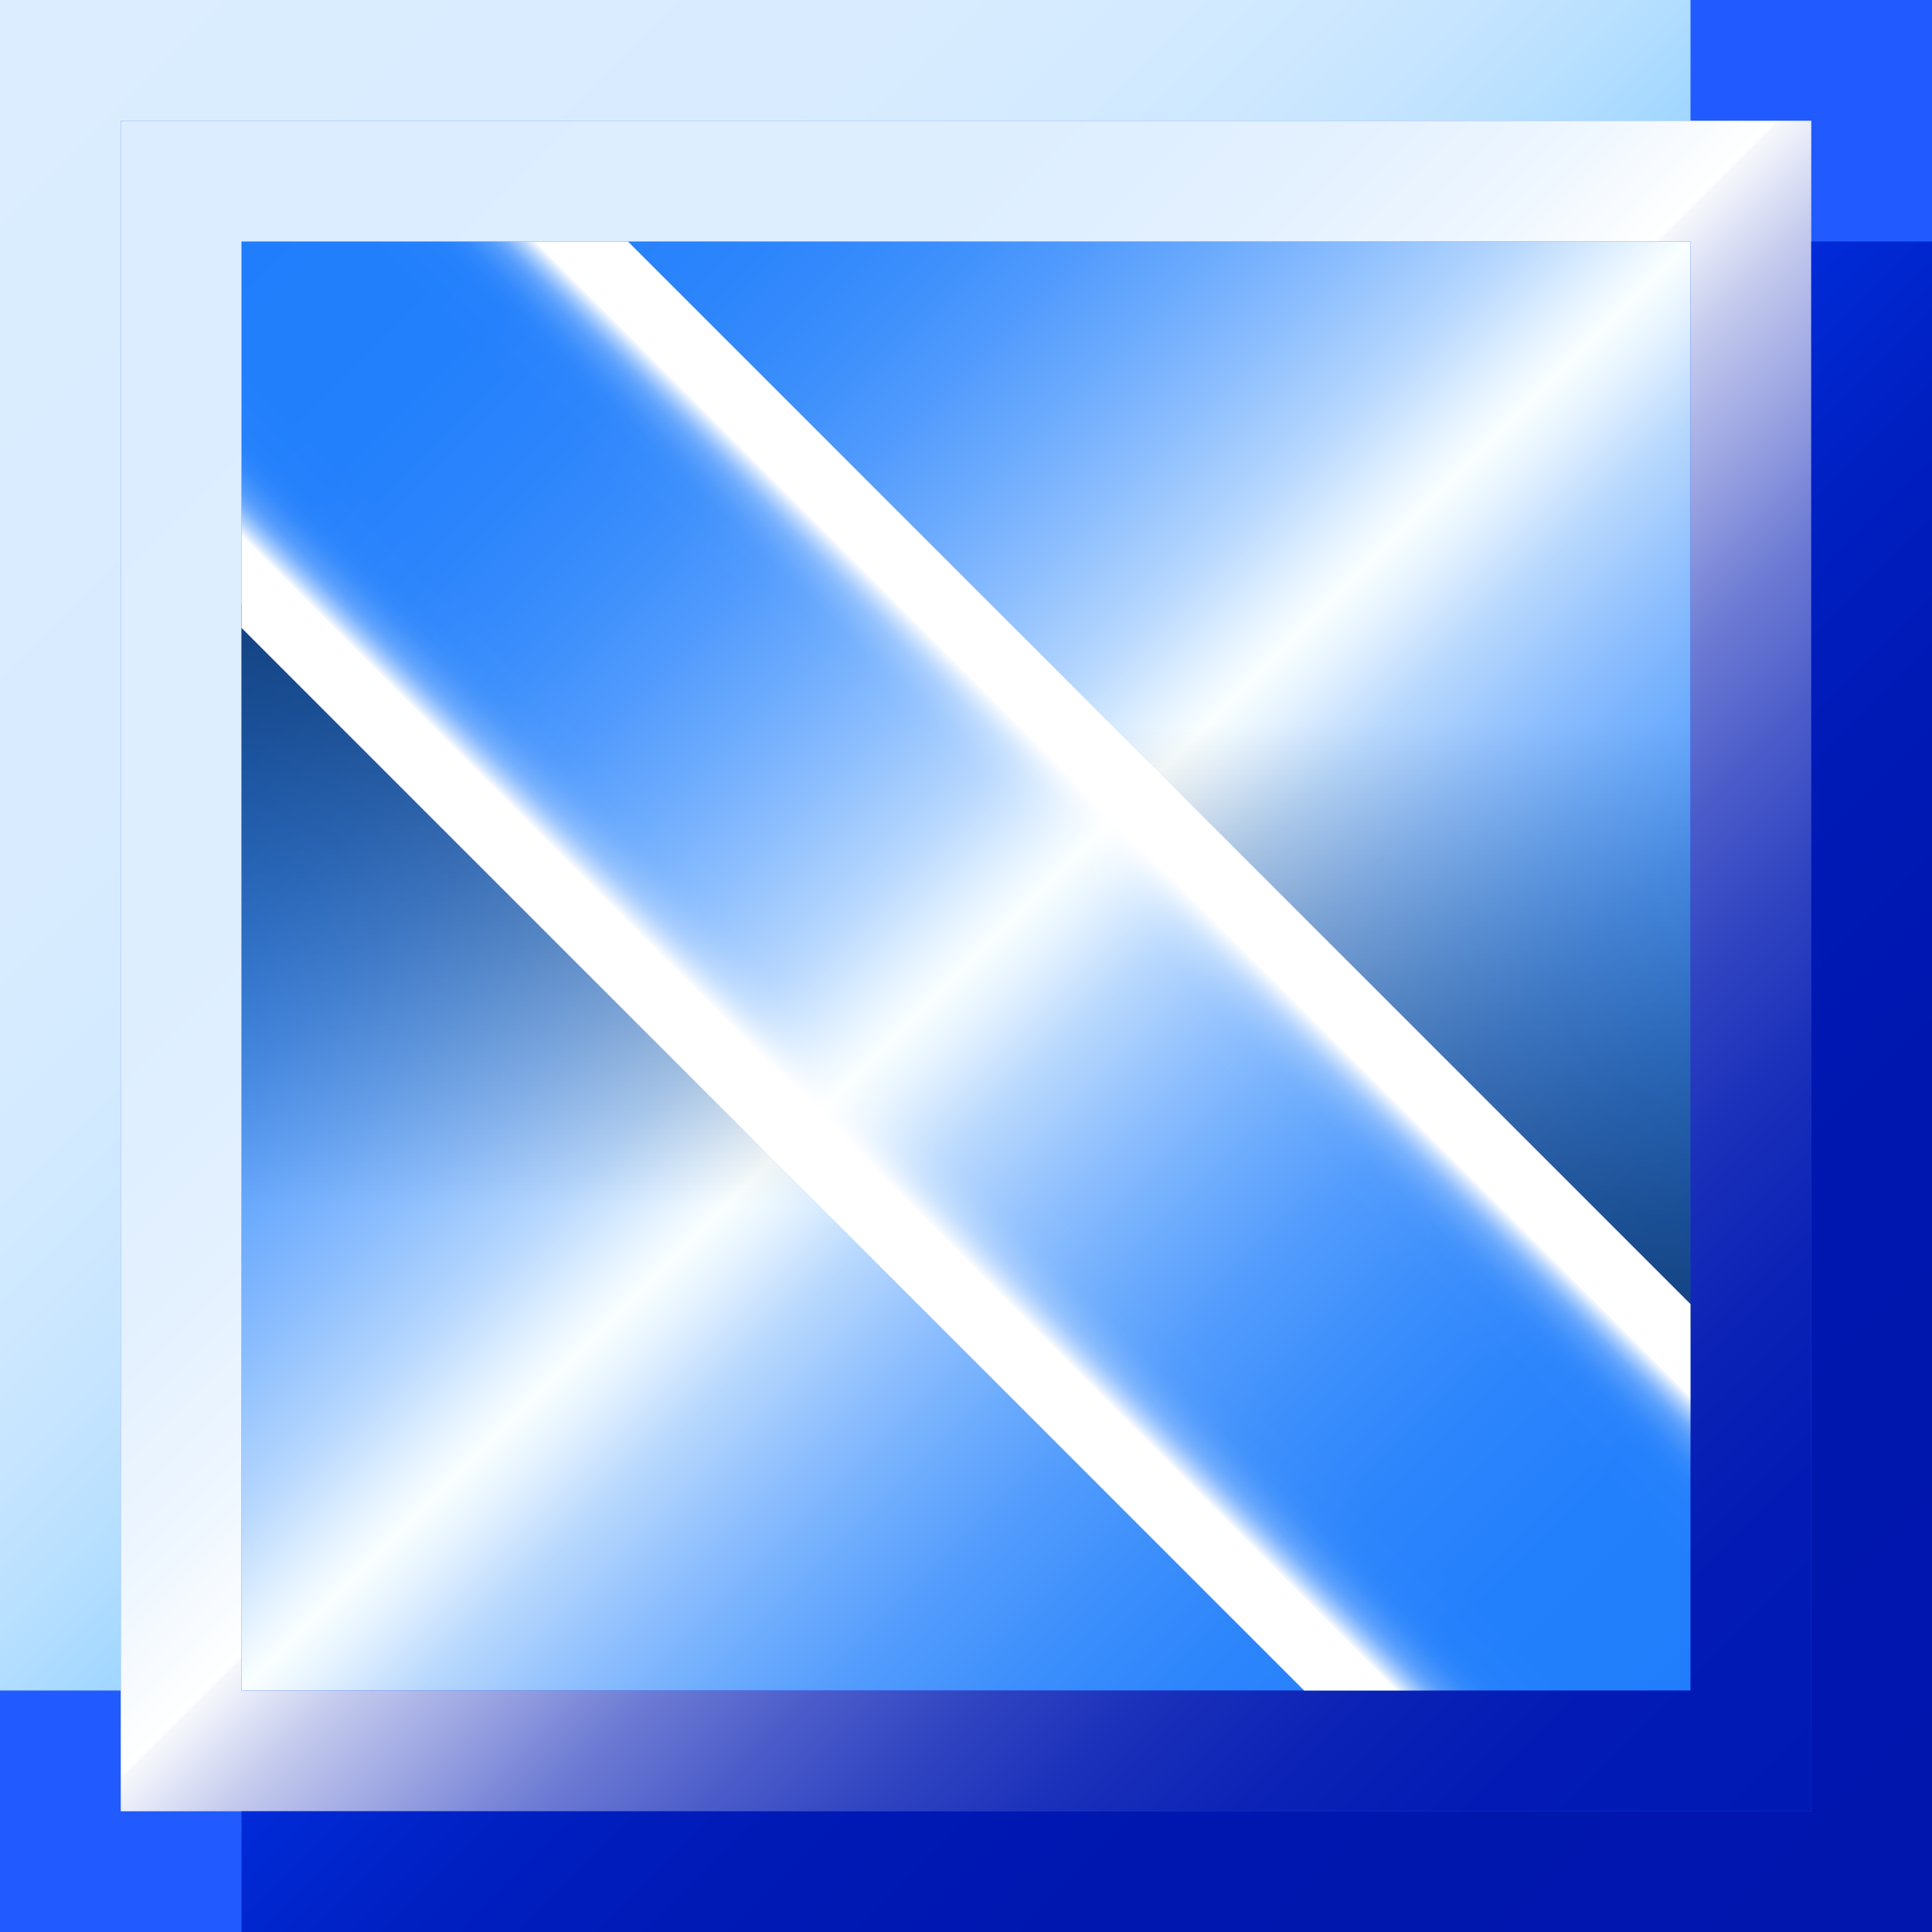
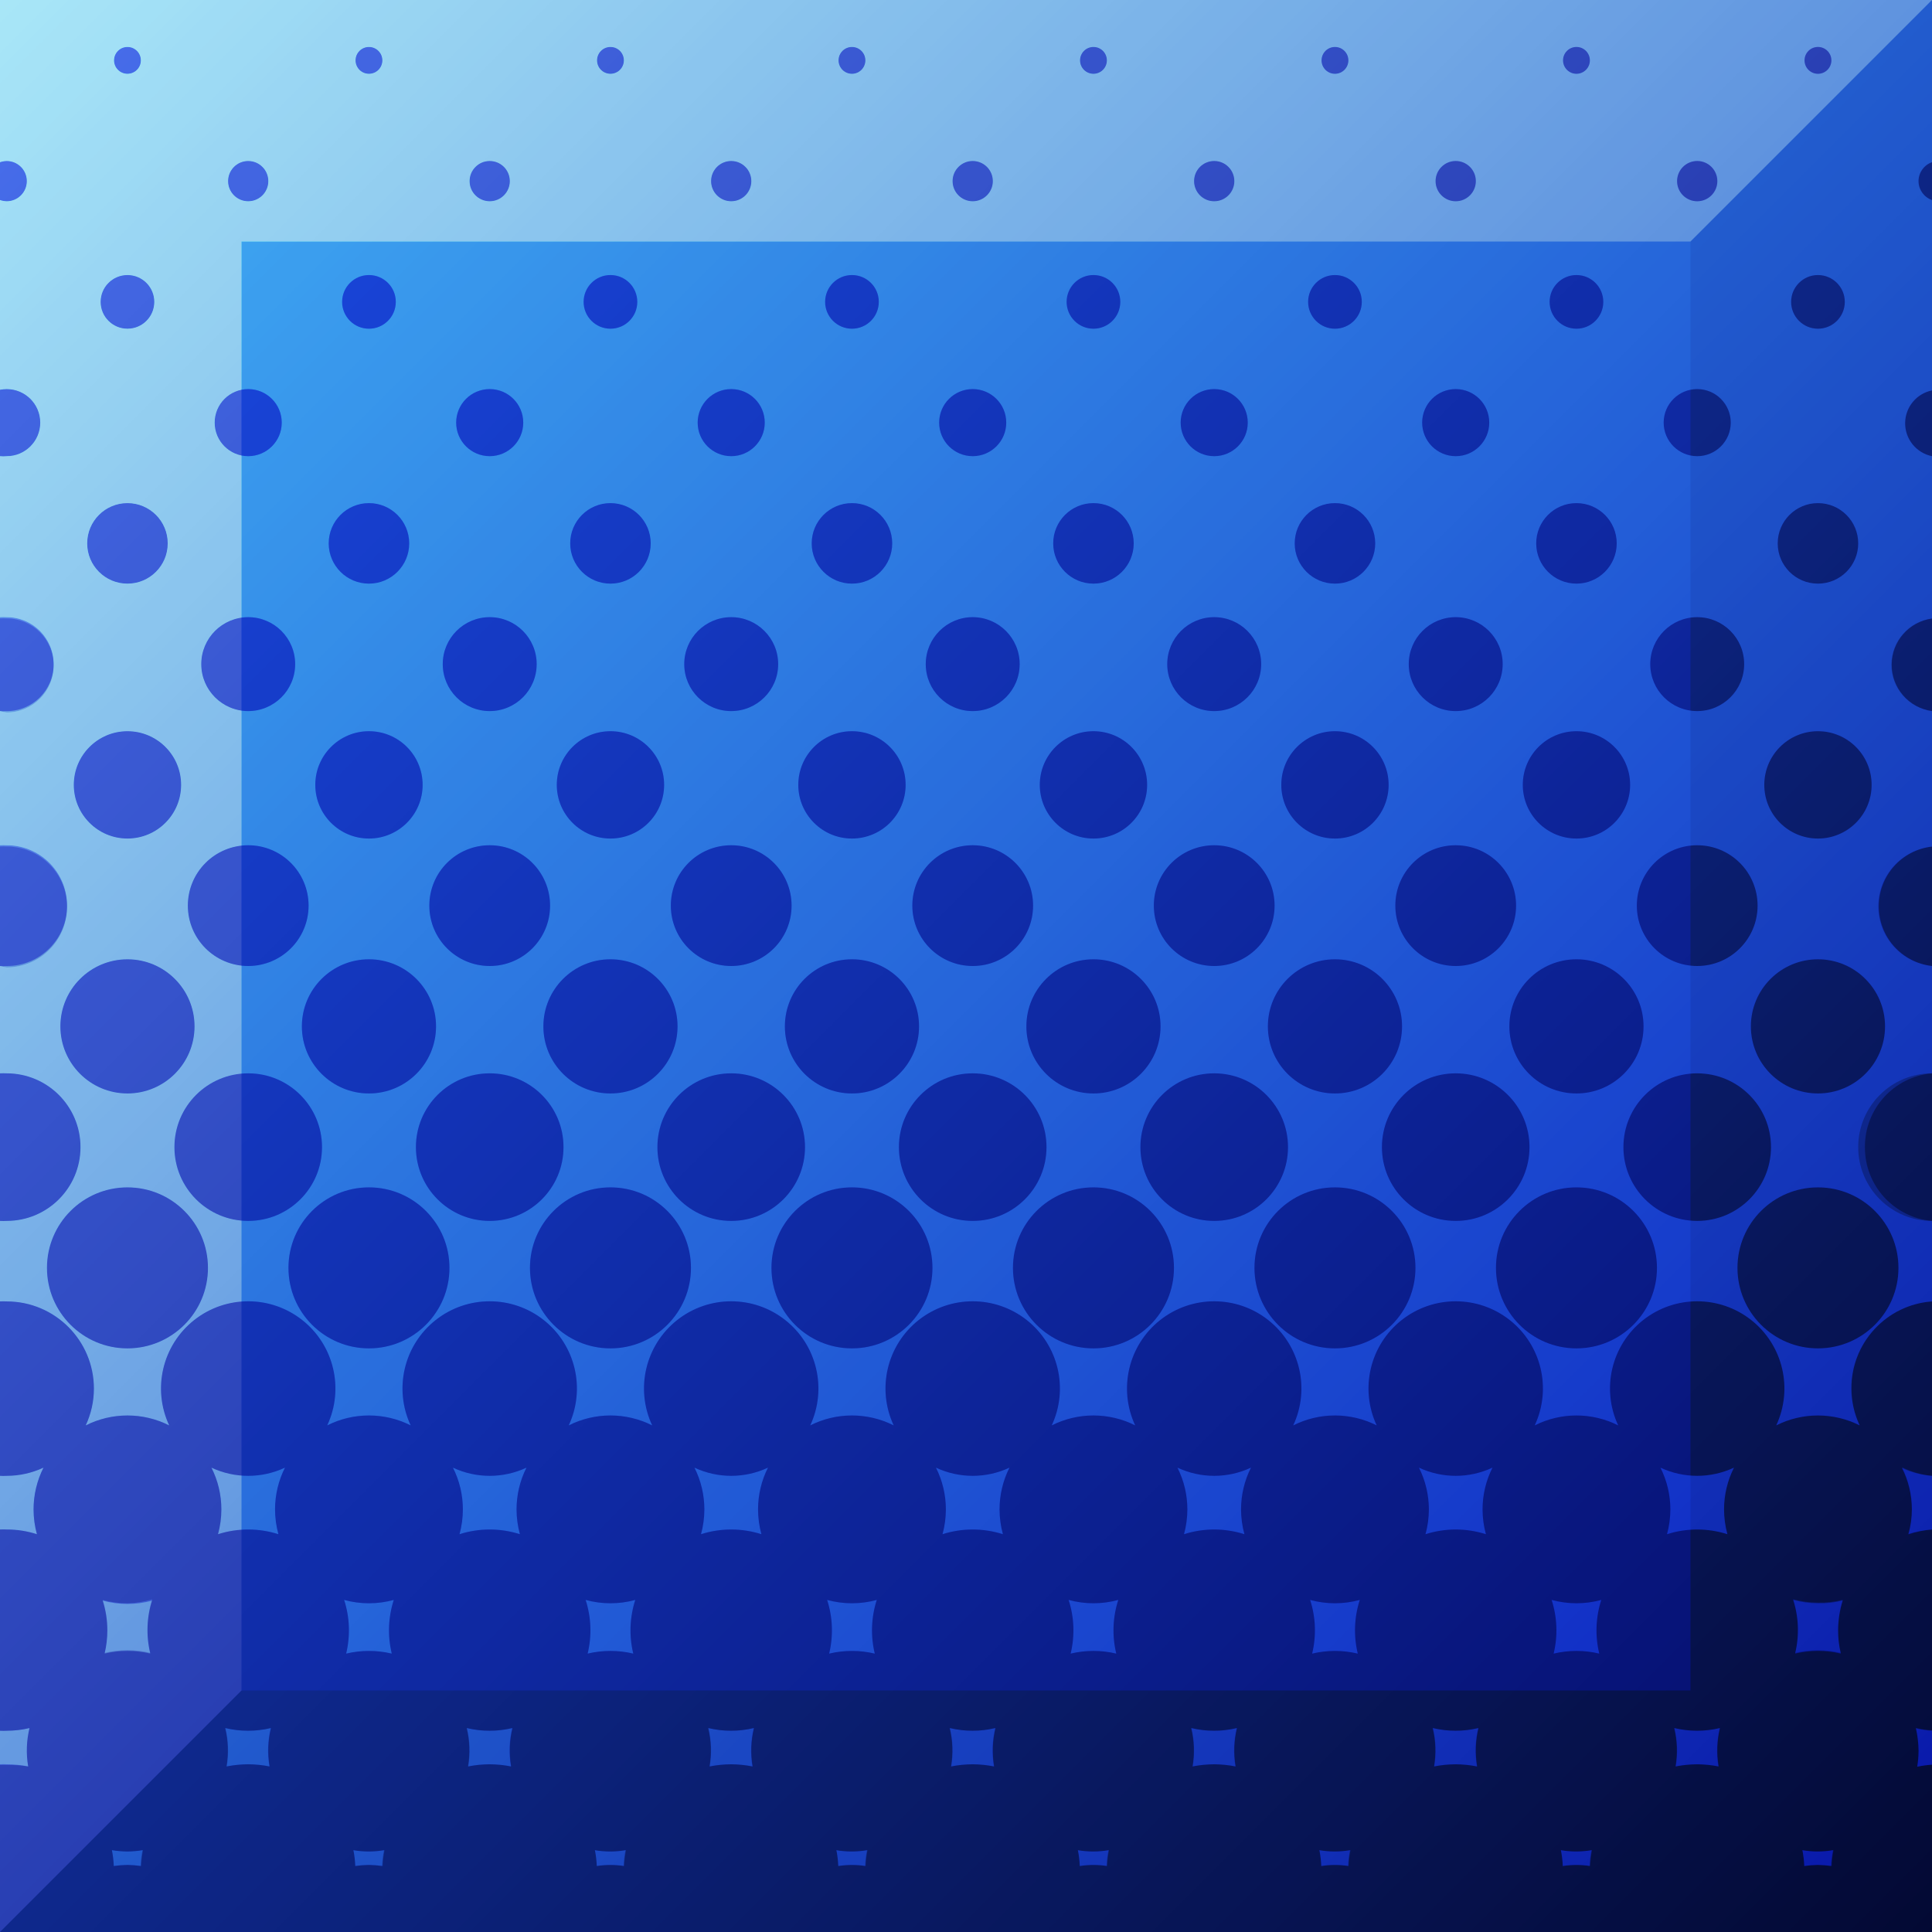
- <svg xmlns="http://www.w3.org/2000/svg" xmlns:xlink="http://www.w3.org/1999/xlink" id="Layer_1" data-name="Layer 1" width="144" height="144" viewBox="0 0 144 144">
+ <svg xmlns="http://www.w3.org/2000/svg" width="144" height="144" viewBox="0 0 144 144">
  <defs>
-     <style>.cls-1{fill:#215bff;}.cls-2{fill:url(#linear-gradient);}.cls-3{fill:url(#linear-gradient-2);}.cls-4{fill:url(#linear-gradient-3);}.cls-5{fill:url(#linear-gradient-4);}.cls-6{fill:url(#linear-gradient-5);}.cls-7{fill:url(#linear-gradient-6);}.cls-8{fill:url(#linear-gradient-7);}.cls-9{fill:url(#linear-gradient-8);}.cls-10{fill:#9125ff;}.cls-11{fill:url(#linear-gradient-9);}</style>
-     <linearGradient id="linear-gradient" x1="18" y1="18" x2="126" y2="126" gradientUnits="userSpaceOnUse">
-       <stop offset="0" stop-color="#207efc" />
-       <stop offset="0.11" stop-color="#2380fc" />
-       <stop offset="0.18" stop-color="#2c85fc" />
-       <stop offset="0.24" stop-color="#3b8efc" />
-       <stop offset="0.29" stop-color="#509afd" />
-       <stop offset="0.34" stop-color="#6cabfd" />
-       <stop offset="0.39" stop-color="#8ebffe" />
-       <stop offset="0.44" stop-color="#b6d7fe" />
-       <stop offset="0.48" stop-color="#e4f2ff" />
-       <stop offset="0.5" stop-color="#faffff" />
-       <stop offset="0.52" stop-color="#e7f4ff" />
-       <stop offset="0.56" stop-color="#b9d9fe" />
-       <stop offset="0.61" stop-color="#90c0fe" />
-       <stop offset="0.66" stop-color="#6dacfd" />
-       <stop offset="0.71" stop-color="#519bfd" />
-       <stop offset="0.77" stop-color="#3b8efc" />
-       <stop offset="0.83" stop-color="#2c85fc" />
-       <stop offset="0.9" stop-color="#2380fc" />
-       <stop offset="1" stop-color="#207efc" />
-     </linearGradient>
-     <linearGradient id="linear-gradient-2" x2="67.5" y2="67.5" gradientUnits="userSpaceOnUse">
-       <stop offset="0" stop-color="#dbedff" />
-       <stop offset="0.5" stop-color="#d9ecff" />
-       <stop offset="0.68" stop-color="#d2eaff" />
-       <stop offset="0.81" stop-color="#c7e5ff" />
-       <stop offset="0.91" stop-color="#b6dfff" />
-       <stop offset="1" stop-color="#a0d6ff" />
-       <stop offset="1" stop-color="#9fd6ff" />
-     </linearGradient>
-     <linearGradient id="linear-gradient-3" x1="9" y1="9" x2="135" y2="135" gradientUnits="userSpaceOnUse">
-       <stop offset="0" stop-color="#dbedff" />
-       <stop offset="0.27" stop-color="#def" />
-       <stop offset="0.37" stop-color="#e4f1ff" />
-       <stop offset="0.44" stop-color="#eff7ff" />
-       <stop offset="0.49" stop-color="#fff" />
-       <stop offset="0.49" stop-color="#f8f9fd" />
-       <stop offset="0.53" stop-color="#c5cbee" />
-       <stop offset="0.58" stop-color="#96a0e0" />
-       <stop offset="0.62" stop-color="#6e7cd4" />
-       <stop offset="0.67" stop-color="#4c5dca" />
-       <stop offset="0.72" stop-color="#3044c1" />
-       <stop offset="0.77" stop-color="#1b31bb" />
-       <stop offset="0.83" stop-color="#0c23b6" />
-       <stop offset="0.9" stop-color="#031bb4" />
-       <stop offset="1" stop-color="#0019b3" />
-     </linearGradient>
-     <linearGradient id="linear-gradient-4" x1="76.5" y1="76.5" x2="144" y2="144" gradientUnits="userSpaceOnUse">
-       <stop offset="0" stop-color="#002bd9" />
-       <stop offset="0.03" stop-color="#0029d4" />
-       <stop offset="0.15" stop-color="#0020c2" />
-       <stop offset="0.3" stop-color="#001ab6" />
-       <stop offset="0.51" stop-color="#0017af" />
-       <stop offset="1" stop-color="#0016ad" />
-     </linearGradient>
-     <linearGradient id="linear-gradient-5" x1="40.5" y1="45" x2="40.5" y2="90" gradientUnits="userSpaceOnUse">
-       <stop offset="0" stop-opacity="0.5" />
-       <stop offset="1" stop-opacity="0" />
-     </linearGradient>
-     <linearGradient id="linear-gradient-6" x1="-1318.5" y1="36" x2="-1318.5" y2="81" gradientTransform="translate(-1215 135) rotate(180)" xlink:href="#linear-gradient-5" />
-     <linearGradient id="linear-gradient-7" x1="-1314.7" y1="66.97" x2="-1304.8" y2="57.07" gradientTransform="translate(-1228.3 124.57) rotate(180)" gradientUnits="userSpaceOnUse">
-       <stop offset="0.35" stop-color="#fff" />
-       <stop offset="0.35" stop-color="#fff" stop-opacity="0.96" />
-       <stop offset="0.38" stop-color="#fff" stop-opacity="0.78" />
-       <stop offset="0.41" stop-color="#fff" stop-opacity="0.61" />
-       <stop offset="0.44" stop-color="#fff" stop-opacity="0.47" />
-       <stop offset="0.47" stop-color="#fff" stop-opacity="0.34" />
-       <stop offset="0.51" stop-color="#fff" stop-opacity="0.23" />
-       <stop offset="0.56" stop-color="#fff" stop-opacity="0.15" />
-       <stop offset="0.61" stop-color="#fff" stop-opacity="0.08" />
-       <stop offset="0.67" stop-color="#fff" stop-opacity="0.03" />
-       <stop offset="0.76" stop-color="#fff" stop-opacity="0.01" />
-       <stop offset="1" stop-color="#fff" stop-opacity="0" />
-     </linearGradient>
-     <linearGradient id="linear-gradient-8" x1="-143.08" y1="-11.83" x2="-133.18" y2="-21.73" gradientTransform="translate(200.68 98.23)" xlink:href="#linear-gradient-7" />
-     <linearGradient id="linear-gradient-9" x1="144" x2="211.5" y2="67.5" gradientUnits="userSpaceOnUse">
-       <stop offset="0" stop-color="#ffd6ff" />
-       <stop offset="0.54" stop-color="#ffd4ff" />
-       <stop offset="0.73" stop-color="#ffcdff" />
-       <stop offset="0.87" stop-color="#ffc2ff" />
-       <stop offset="0.98" stop-color="#ffb1ff" />
-       <stop offset="1" stop-color="#ffadff" />
+     <style>.cls-1{isolation:isolate;}.cls-2{fill:#1b49c1;}.cls-3{fill:#1842ad;}.cls-4{fill:#4469c9;}.cls-5{opacity:0.4;}.cls-5,.cls-7{mix-blend-mode:overlay;}.cls-6{fill:#fff;}.cls-7{opacity:0.77;fill:url(#linear-gradient);}</style>
+     <linearGradient id="linear-gradient" x2="144" y2="144" gradientUnits="userSpaceOnUse">
+       <stop offset="0" stop-color="#fff" />
+       <stop offset="1" />
    </linearGradient>
  </defs>
-   <rect class="cls-1" width="144" height="144" />
-   <rect class="cls-2" x="18" y="18" width="108" height="108" />
-   <polygon class="cls-3" points="9 0 0 0 0 126 9 126 9 9 126 9 126 0 9 0" />
-   <path class="cls-4" d="M9,9V135H135V9ZM126,126H18V18H126Z" />
-   <polygon class="cls-5" points="135 18 135 135 18 135 18 144 144 144 144 135 144 18 135 18" />
-   <polygon class="cls-6" points="18 72 18 45 63 90 18 90 18 72" />
-   <polygon class="cls-7" points="126 72 126 99 81 54 126 54 126 72" />
-   <polygon class="cls-8" points="126 117 27 18 46.8 18 126 97.2 126 117" />
-   <polygon class="cls-9" points="18 27 117 126 97.2 126 18 46.8 18 27" />
-   <rect class="cls-10" x="144" width="144" height="144" />
-   <polygon class="cls-11" points="153 0 144 0 144 126 153 126 153 9 270 9 270 0 153 0" />
+   <g class="cls-1">
+     <g id="Layer_2" data-name="Layer 2">
+       <rect class="cls-2" width="144" height="144" />
+       <polygon class="cls-3" points="126 0 126 126 0 126 0 144 126 144 144 144 144 0 126 0" />
+       <polygon class="cls-4" points="0 144 18 126 18 18 126 18 144 0 0 0 0 144" />
+     </g>
+     <g id="Layer_1" data-name="Layer 1">
+       <g class="cls-5">
+         <circle cx="27.5" cy="4.5" r="1" />
+         <circle cx="45.5" cy="4.5" r="1" />
+         <circle cx="63.5" cy="4.5" r="1" />
+         <circle cx="81.5" cy="4.5" r="1" />
+         <circle cx="117.5" cy="4.5" r="1" />
+         <circle cx="99.5" cy="4.5" r="1" />
+         <circle cx="135.5" cy="4.5" r="1" />
+         <circle cx="126.5" cy="13.5" r="1.5" />
+         <circle cx="108.5" cy="13.5" r="1.5" />
+         <circle cx="90.5" cy="13.5" r="1.5" />
+         <circle cx="72.5" cy="13.5" r="1.5" />
+         <circle cx="54.5" cy="13.5" r="1.5" />
+         <circle cx="36.5" cy="13.5" r="1.5" />
+         <circle cx="18.5" cy="13.5" r="1.5" />
+         <circle cx="9.5" cy="4.5" r="1" />
+         <circle cx="27.5" cy="22.5" r="2" />
+         <circle cx="45.5" cy="22.5" r="2" />
+         <circle cx="63.5" cy="22.5" r="2" />
+         <circle cx="81.5" cy="22.5" r="2" />
+         <circle cx="117.5" cy="22.5" r="2" />
+         <circle cx="99.5" cy="22.5" r="2" />
+         <circle cx="135.5" cy="22.5" r="2" />
+         <circle cx="126.5" cy="31.5" r="2.5" />
+         <circle cx="108.5" cy="31.5" r="2.5" />
+         <circle cx="90.5" cy="31.5" r="2.5" />
+         <circle cx="72.5" cy="31.5" r="2.5" />
+         <circle cx="54.5" cy="31.5" r="2.5" />
+         <circle cx="36.5" cy="31.5" r="2.5" />
+         <circle cx="18.5" cy="31.5" r="2.5" />
+         <circle cx="9.5" cy="22.5" r="2" />
+         <circle cx="27.5" cy="40.5" r="3" />
+         <circle cx="45.5" cy="40.5" r="3" />
+         <circle cx="63.5" cy="40.5" r="3" />
+         <circle cx="81.5" cy="40.5" r="3" />
+         <circle cx="117.5" cy="40.5" r="3" />
+         <circle cx="99.5" cy="40.5" r="3" />
+         <circle cx="135.5" cy="40.5" r="3" />
+         <circle cx="126.5" cy="49.5" r="3.5" />
+         <circle cx="108.5" cy="49.5" r="3.5" />
+         <circle cx="90.5" cy="49.5" r="3.5" />
+         <circle cx="72.5" cy="49.5" r="3.5" />
+         <circle cx="54.5" cy="49.5" r="3.5" />
+         <circle cx="36.5" cy="49.5" r="3.5" />
+         <circle cx="18.5" cy="49.5" r="3.5" />
+         <circle cx="9.5" cy="40.5" r="3" />
+         <circle cx="27.5" cy="58.5" r="4" />
+         <circle cx="45.5" cy="58.5" r="4" />
+         <circle cx="63.5" cy="58.5" r="4" />
+         <circle cx="81.5" cy="58.5" r="4" />
+         <circle cx="117.5" cy="58.5" r="4" />
+         <circle cx="99.5" cy="58.5" r="4" />
+         <circle cx="135.5" cy="58.5" r="4" />
+         <circle cx="126.5" cy="67.5" r="4.5" />
+         <circle cx="108.5" cy="67.5" r="4.5" />
+         <circle cx="90.5" cy="67.5" r="4.5" />
+         <circle cx="72.5" cy="67.5" r="4.5" />
+         <circle cx="54.5" cy="67.5" r="4.5" />
+         <circle cx="36.5" cy="67.5" r="4.5" />
+         <circle cx="18.5" cy="67.5" r="4.5" />
+         <circle cx="9.5" cy="58.5" r="4" />
+         <circle cx="27.5" cy="76.5" r="5" />
+         <circle cx="45.5" cy="76.5" r="5" />
+         <circle cx="63.5" cy="76.5" r="5" />
+         <circle cx="81.5" cy="76.5" r="5" />
+         <circle cx="117.5" cy="76.5" r="5" />
+         <circle cx="99.5" cy="76.5" r="5" />
+         <circle cx="135.5" cy="76.5" r="5" />
+         <circle cx="126.5" cy="85.5" r="5.5" />
+         <circle cx="108.5" cy="85.5" r="5.5" />
+         <circle cx="90.5" cy="85.5" r="5.5" />
+         <circle cx="72.5" cy="85.5" r="5.5" />
+         <circle cx="54.5" cy="85.5" r="5.5" />
+         <circle cx="36.5" cy="85.5" r="5.5" />
+         <circle cx="18.5" cy="85.5" r="5.5" />
+         <circle cx="9.5" cy="76.5" r="5" />
+         <circle cx="27.5" cy="94.5" r="6" />
+         <circle cx="45.5" cy="94.5" r="6" />
+         <circle cx="63.5" cy="94.5" r="6" />
+         <circle cx="81.5" cy="94.5" r="6" />
+         <circle cx="117.5" cy="94.5" r="6" />
+         <circle cx="99.5" cy="94.5" r="6" />
+         <circle cx="135.5" cy="94.5" r="6" />
+         <circle cx="9.5" cy="94.5" r="6" />
+         <path d="M2,13.5A1.5,1.5,0,0,0,.5,12a1.64,1.64,0,0,0-.5.09v2.82A1.64,1.64,0,0,0,.5,15,1.5,1.5,0,0,0,2,13.5Z" />
+         <path d="M3,31.5A2.5,2.5,0,0,0,.5,29a2.73,2.73,0,0,0-.5.05V34a2.73,2.73,0,0,0,.5,0A2.5,2.5,0,0,0,3,31.5Z" />
+         <path d="M4,49.5A3.5,3.5,0,0,0,.5,46a4,4,0,0,0-.5,0V53a4,4,0,0,0,.5,0A3.5,3.5,0,0,0,4,49.5Z" />
+         <path d="M5,67.5A4.49,4.49,0,0,0,.5,63a4.23,4.23,0,0,0-.5,0V72a4.23,4.23,0,0,0,.5,0A4.49,4.49,0,0,0,5,67.5Z" />
+         <path d="M6,85.5A5.5,5.5,0,0,0,.5,80,4.07,4.07,0,0,0,0,80V91a4.07,4.07,0,0,0,.5,0A5.5,5.5,0,0,0,6,85.5Z" />
+         <path d="M138,103.5a6.46,6.46,0,0,0,.61,2.74,6.91,6.91,0,0,0-6.22,0,6.5,6.5,0,1,0-11.78,0,6.91,6.91,0,0,0-6.22,0,6.5,6.5,0,1,0-11.78,0,6.91,6.91,0,0,0-6.22,0,6.5,6.5,0,1,0-11.78,0,6.91,6.91,0,0,0-6.22,0,6.5,6.5,0,1,0-11.78,0,6.91,6.91,0,0,0-6.22,0,6.5,6.5,0,1,0-11.78,0,6.91,6.91,0,0,0-6.22,0,6.5,6.5,0,1,0-11.78,0,6.91,6.91,0,0,0-6.22,0,6.5,6.5,0,1,0-11.78,0,6.91,6.91,0,0,0-6.22,0A6.46,6.46,0,0,0,7,103.5,6.5,6.5,0,0,0,.5,97,4.19,4.19,0,0,0,0,97V110a4.19,4.19,0,0,0,.5,0,6.46,6.46,0,0,0,2.74-.61,6.92,6.92,0,0,0-.74,3.11,7.06,7.06,0,0,0,.25,1.85A7.26,7.26,0,0,0,.5,114a4.19,4.19,0,0,0-.5,0V129a4.19,4.19,0,0,0,.5,0,7.32,7.32,0,0,0,1.7-.2,7.09,7.09,0,0,0-.1,2.86,8.43,8.43,0,0,0-1.6-.16,4.19,4.19,0,0,0-.5,0V144H144V131.53a7.87,7.87,0,0,0-1.1.15,7.72,7.72,0,0,0,.1-1.18,8,8,0,0,0-.2-1.71,6.81,6.81,0,0,0,1.2.18V114a7.83,7.83,0,0,0-1.76.33,6.69,6.69,0,0,0,.26-1.86,6.89,6.89,0,0,0-.74-3.11A6.44,6.44,0,0,0,144,110V97A6.48,6.48,0,0,0,138,103.5Zm-.65,15.74a7.68,7.68,0,0,0-.35,2.26,7.32,7.32,0,0,0,.2,1.7,7.32,7.32,0,0,0-3.4,0,7.37,7.37,0,0,0-.15-4,7.06,7.06,0,0,0,1.85.25A6.67,6.67,0,0,0,137.35,119.24Zm-8.11-9.85a6.92,6.92,0,0,0-.74,3.11,7.06,7.06,0,0,0,.25,1.85,7.41,7.41,0,0,0-4.5,0,7.06,7.06,0,0,0,.25-1.85,6.92,6.92,0,0,0-.74-3.11,6.46,6.46,0,0,0,5.48,0Zm-9.89,9.86a7.37,7.37,0,0,0-.15,4,7.32,7.32,0,0,0-3.4,0,7.37,7.37,0,0,0-.15-4,7,7,0,0,0,3.7,0Zm-8.11-9.86a6.92,6.92,0,0,0-.74,3.11,7.06,7.06,0,0,0,.25,1.85,7.41,7.41,0,0,0-4.5,0,7.06,7.06,0,0,0,.25-1.85,6.92,6.92,0,0,0-.74-3.11,6.46,6.46,0,0,0,5.48,0Zm-9.89,9.86a7.37,7.37,0,0,0-.15,4,7.32,7.32,0,0,0-3.4,0,7.37,7.37,0,0,0-.15-4,7,7,0,0,0,3.7,0Zm-8.11-9.86a6.92,6.92,0,0,0-.74,3.11,7.06,7.06,0,0,0,.25,1.85,7.41,7.41,0,0,0-4.5,0,7.06,7.06,0,0,0,.25-1.85,6.92,6.92,0,0,0-.74-3.11,6.46,6.46,0,0,0,5.48,0Zm-9.89,9.86a7.37,7.37,0,0,0-.15,4,7.32,7.32,0,0,0-3.4,0,7.37,7.37,0,0,0-.15-4,7,7,0,0,0,3.7,0Zm-8.11-9.86a6.92,6.92,0,0,0-.74,3.11,7.06,7.06,0,0,0,.25,1.85,7.41,7.41,0,0,0-4.5,0,7.06,7.06,0,0,0,.25-1.85,6.92,6.92,0,0,0-.74-3.11,6.46,6.46,0,0,0,5.48,0Zm-9.89,9.86a7.37,7.37,0,0,0-.15,4,7.32,7.32,0,0,0-3.4,0,7.37,7.37,0,0,0-.15-4,7,7,0,0,0,3.7,0Zm-8.11-9.86a6.92,6.92,0,0,0-.74,3.11,7.06,7.06,0,0,0,.25,1.85,7.41,7.41,0,0,0-4.5,0,7.06,7.06,0,0,0,.25-1.85,6.92,6.92,0,0,0-.74-3.11,6.46,6.46,0,0,0,5.48,0Zm-9.89,9.86a7.37,7.37,0,0,0-.15,4,7.32,7.32,0,0,0-3.4,0,7.37,7.37,0,0,0-.15-4,7,7,0,0,0,3.7,0Zm-8.11-9.86a6.92,6.92,0,0,0-.74,3.11,7.06,7.06,0,0,0,.25,1.85,7.41,7.41,0,0,0-4.5,0,7.06,7.06,0,0,0,.25-1.85,6.92,6.92,0,0,0-.74-3.11,6.46,6.46,0,0,0,5.48,0Zm-9.89,9.86a7.37,7.37,0,0,0-.15,4,7.32,7.32,0,0,0-3.4,0,7.37,7.37,0,0,0-.15-4,7,7,0,0,0,3.7,0Zm-8.11-9.86a6.92,6.92,0,0,0-.74,3.11,7.06,7.06,0,0,0,.25,1.85,7.41,7.41,0,0,0-4.5,0,7.06,7.06,0,0,0,.25-1.85,6.92,6.92,0,0,0-.74-3.11,6.46,6.46,0,0,0,5.48,0Zm-9.89,9.86a7.37,7.37,0,0,0-.15,4,7.32,7.32,0,0,0-3.4,0,7.32,7.32,0,0,0,.2-1.7,7.26,7.26,0,0,0-.35-2.25,7,7,0,0,0,3.7,0ZM8.48,139.08a7.61,7.61,0,0,0-.14-1.18,7.36,7.36,0,0,0,1.16.1,7.36,7.36,0,0,0,1.16-.1,7.61,7.61,0,0,0-.14,1.18,8.43,8.43,0,0,0-1-.08A8.43,8.43,0,0,0,8.48,139.08Zm10-7.58a8.43,8.43,0,0,0-1.6.16,7.09,7.09,0,0,0-.1-2.86,7.33,7.33,0,0,0,3.4,0,7.09,7.09,0,0,0-.1,2.86A8.43,8.43,0,0,0,18.5,131.5Zm8,7.58a7.61,7.61,0,0,0-.14-1.18,6.78,6.78,0,0,0,2.32,0,7.61,7.61,0,0,0-.14,1.18,8.43,8.43,0,0,0-1-.08A8.43,8.43,0,0,0,26.48,139.08Zm10-7.58a8.43,8.43,0,0,0-1.6.16,7.09,7.09,0,0,0-.1-2.86,7.33,7.33,0,0,0,3.4,0,7.09,7.09,0,0,0-.1,2.86A8.43,8.43,0,0,0,36.5,131.5Zm8,7.58a7.61,7.61,0,0,0-.14-1.18,6.78,6.78,0,0,0,2.32,0,7.61,7.61,0,0,0-.14,1.18,6.54,6.54,0,0,0-2,0Zm10-7.58a8.43,8.43,0,0,0-1.6.16,7.09,7.09,0,0,0-.1-2.86,7.32,7.32,0,0,0,3.4,0,7.09,7.09,0,0,0-.1,2.86A8.43,8.43,0,0,0,54.5,131.5Zm8,7.58a7.61,7.61,0,0,0-.14-1.18,6.78,6.78,0,0,0,2.32,0,7.61,7.61,0,0,0-.14,1.18,6.54,6.54,0,0,0-2,0Zm10-7.58a8.43,8.43,0,0,0-1.6.16,7.09,7.09,0,0,0-.1-2.86,7.32,7.32,0,0,0,3.4,0,7.09,7.09,0,0,0-.1,2.86A8.43,8.43,0,0,0,72.5,131.5Zm8,7.58a7.61,7.61,0,0,0-.14-1.18,6.78,6.78,0,0,0,2.32,0,7.61,7.61,0,0,0-.14,1.18,6.54,6.54,0,0,0-2,0Zm10-7.58a8.43,8.43,0,0,0-1.6.16,7.09,7.09,0,0,0-.1-2.86,7.33,7.33,0,0,0,3.4,0,7.09,7.09,0,0,0-.1,2.86A8.43,8.43,0,0,0,90.5,131.5Zm8,7.58a7.61,7.61,0,0,0-.14-1.18,6.78,6.78,0,0,0,2.32,0,7.61,7.61,0,0,0-.14,1.18,6.54,6.54,0,0,0-2,0Zm10-7.58a8.43,8.43,0,0,0-1.6.16,7.09,7.09,0,0,0-.1-2.86,7.33,7.33,0,0,0,3.4,0,7.09,7.09,0,0,0-.1,2.86A8.43,8.43,0,0,0,108.5,131.5Zm8,7.58a7.61,7.61,0,0,0-.14-1.18,6.78,6.78,0,0,0,2.32,0,7.61,7.61,0,0,0-.14,1.18,6.54,6.54,0,0,0-2,0Zm10-7.58a8.43,8.43,0,0,0-1.6.16,7.09,7.09,0,0,0-.1-2.86,7.32,7.32,0,0,0,3.4,0,7.09,7.09,0,0,0-.1,2.86A8.43,8.43,0,0,0,126.5,131.5Zm8,7.58a7.61,7.61,0,0,0-.14-1.18,6.78,6.78,0,0,0,2.32,0,7.61,7.61,0,0,0-.14,1.18,8.59,8.59,0,0,0-1-.08A8.43,8.43,0,0,0,134.48,139.08Z" />
+         <path d="M139,85.5A5.49,5.49,0,0,0,144,91V80A5.49,5.49,0,0,0,139,85.5Z" />
+         <path d="M140,67.5A4.48,4.48,0,0,0,144,72v-8.9A4.48,4.48,0,0,0,140,67.5Z" />
+         <path d="M141,49.5A3.49,3.49,0,0,0,144,53v-6.9A3.49,3.49,0,0,0,141,49.5Z" />
+         <path d="M142,31.5A2.5,2.5,0,0,0,144,34v-4.9A2.5,2.5,0,0,0,142,31.5Z" />
+         <path d="M143,13.5a1.51,1.51,0,0,0,1,1.41V12.09A1.51,1.51,0,0,0,143,13.5Z" />
+       </g>
+       <g class="cls-5">
+         <path class="cls-6" d="M99.5,119.5a7.06,7.06,0,0,1-1.85-.25,7.37,7.37,0,0,1,.15,4,7.32,7.32,0,0,1,3.4,0,7.37,7.37,0,0,1,.15-4A7.06,7.06,0,0,1,99.5,119.5Z" />
+         <path class="cls-6" d="M108.5,131.5a8.43,8.43,0,0,1,1.6.16,7.09,7.09,0,0,1,.1-2.86,7.33,7.33,0,0,1-3.4,0,7.09,7.09,0,0,1,.1,2.86A8.43,8.43,0,0,1,108.5,131.5Z" />
+         <path class="cls-6" d="M108.5,110a6.46,6.46,0,0,1-2.74-.61,6.92,6.92,0,0,1,.74,3.11,7.06,7.06,0,0,1-.25,1.85,7.41,7.41,0,0,1,4.5,0,7.06,7.06,0,0,1-.25-1.85,6.92,6.92,0,0,1,.74-3.11A6.46,6.46,0,0,1,108.5,110Z" />
+         <path class="cls-6" d="M98.34,137.9a7.61,7.61,0,0,1,.14,1.18,6.54,6.54,0,0,1,2,0,7.61,7.61,0,0,1,.14-1.18,6.78,6.78,0,0,1-2.32,0Z" />
+         <path class="cls-6" d="M90.5,110a6.46,6.46,0,0,1-2.74-.61,6.92,6.92,0,0,1,.74,3.11,7.06,7.06,0,0,1-.25,1.85,7.41,7.41,0,0,1,4.5,0,7.06,7.06,0,0,1-.25-1.85,6.92,6.92,0,0,1,.74-3.11A6.46,6.46,0,0,1,90.5,110Z" />
+         <path class="cls-6" d="M81.5,119.5a7.06,7.06,0,0,1-1.85-.25,7.37,7.37,0,0,1,.15,4,7.32,7.32,0,0,1,3.4,0,7.37,7.37,0,0,1,.15-4A7.06,7.06,0,0,1,81.5,119.5Z" />
+         <path class="cls-6" d="M72.5,110a6.46,6.46,0,0,1-2.74-.61,6.92,6.92,0,0,1,.74,3.11,7.06,7.06,0,0,1-.25,1.85,7.41,7.41,0,0,1,4.5,0,7.06,7.06,0,0,1-.25-1.85,6.92,6.92,0,0,1,.74-3.11A6.46,6.46,0,0,1,72.5,110Z" />
+         <path class="cls-6" d="M80.34,137.9a7.61,7.61,0,0,1,.14,1.18,6.54,6.54,0,0,1,2,0,7.61,7.61,0,0,1,.14-1.18,6.78,6.78,0,0,1-2.32,0Z" />
+         <path class="cls-6" d="M90.5,131.5a8.43,8.43,0,0,1,1.6.16,7.09,7.09,0,0,1,.1-2.86,7.33,7.33,0,0,1-3.4,0,7.09,7.09,0,0,1,.1,2.86A8.43,8.43,0,0,1,90.5,131.5Z" />
+         <path class="cls-6" d="M117.5,119.5a7.06,7.06,0,0,1-1.85-.25,7.37,7.37,0,0,1,.15,4,7.32,7.32,0,0,1,3.4,0,7.37,7.37,0,0,1,.15-4A7.06,7.06,0,0,1,117.5,119.5Z" />
+         <path class="cls-6" d="M134.34,137.9a7.61,7.61,0,0,1,.14,1.18,8.43,8.43,0,0,1,1-.08,8.59,8.59,0,0,1,1,.08,7.61,7.61,0,0,1,.14-1.18,6.78,6.78,0,0,1-2.32,0Z" />
+         <path class="cls-6" d="M142.5,112.5a6.69,6.69,0,0,1-.26,1.86A7.83,7.83,0,0,1,144,114V110a6.44,6.44,0,0,1-2.24-.58A6.89,6.89,0,0,1,142.5,112.5Z" />
+         <path class="cls-6" d="M135.5,119.5a7.06,7.06,0,0,1-1.85-.25,7.37,7.37,0,0,1,.15,4,7.33,7.33,0,0,1,3.4,0,7.32,7.32,0,0,1-.2-1.7,7.68,7.68,0,0,1,.35-2.26A6.67,6.67,0,0,1,135.5,119.5Z" />
+         <path class="cls-6" d="M116.34,137.9a7.61,7.61,0,0,1,.14,1.18,6.54,6.54,0,0,1,2,0,7.61,7.61,0,0,1,.14-1.18,6.78,6.78,0,0,1-2.32,0Z" />
+         <path class="cls-6" d="M126.5,110a6.46,6.46,0,0,1-2.74-.61,6.92,6.92,0,0,1,.74,3.11,7.06,7.06,0,0,1-.25,1.85,7.41,7.41,0,0,1,4.5,0,7.06,7.06,0,0,1-.25-1.85,6.92,6.92,0,0,1,.74-3.11A6.46,6.46,0,0,1,126.5,110Z" />
+         <path class="cls-6" d="M126.5,131.5a8.43,8.43,0,0,1,1.6.16,7.09,7.09,0,0,1,.1-2.86,7.32,7.32,0,0,1-3.4,0,7.09,7.09,0,0,1,.1,2.86A8.43,8.43,0,0,1,126.5,131.5Z" />
+         <path class="cls-6" d="M143,130.5a7.72,7.72,0,0,1-.1,1.18,7.87,7.87,0,0,1,1.1-.15V129a6.81,6.81,0,0,1-1.2-.18A8,8,0,0,1,143,130.5Z" />
+         <path class="cls-6" d="M27.5,119.5a7.06,7.06,0,0,1-1.85-.25,7.37,7.37,0,0,1,.15,4,7.32,7.32,0,0,1,3.4,0,7.37,7.37,0,0,1,.15-4A7.06,7.06,0,0,1,27.5,119.5Z" />
+         <path class="cls-6" d="M18.5,131.5a8.43,8.43,0,0,1,1.6.16,7.09,7.09,0,0,1,.1-2.86,7.33,7.33,0,0,1-3.4,0,7.09,7.09,0,0,1,.1,2.86A8.43,8.43,0,0,1,18.5,131.5Z" />
+         <path class="cls-6" d="M18.5,110a6.46,6.46,0,0,1-2.74-.61,6.92,6.92,0,0,1,.74,3.11,7.06,7.06,0,0,1-.25,1.85,7.41,7.41,0,0,1,4.5,0,7.06,7.06,0,0,1-.25-1.85,6.92,6.92,0,0,1,.74-3.11A6.46,6.46,0,0,1,18.5,110Z" />
+         <path class="cls-6" d="M26.34,137.9a7.61,7.61,0,0,1,.14,1.18,8.43,8.43,0,0,1,1-.08,8.43,8.43,0,0,1,1,.08,7.61,7.61,0,0,1,.14-1.18,6.78,6.78,0,0,1-2.32,0Z" />
+         <path class="cls-6" d="M2.1,131.66a7.09,7.09,0,0,1,.1-2.86,7.32,7.32,0,0,1-1.7.2,4.19,4.19,0,0,1-.5,0v2.56a4.19,4.19,0,0,1,.5,0A8.43,8.43,0,0,1,2.1,131.66Z" />
+         <path class="cls-6" d="M2.75,114.35a7.06,7.06,0,0,1-.25-1.85,6.92,6.92,0,0,1,.74-3.11A6.46,6.46,0,0,1,.5,110a4.19,4.19,0,0,1-.5,0V114a4.19,4.19,0,0,1,.5,0A7.26,7.26,0,0,1,2.75,114.35Z" />
+         <path class="cls-6" d="M36.5,131.5a8.43,8.43,0,0,1,1.6.16,7.09,7.09,0,0,1,.1-2.86,7.33,7.33,0,0,1-3.4,0,7.09,7.09,0,0,1,.1,2.86A8.43,8.43,0,0,1,36.5,131.5Z" />
+         <path class="cls-6" d="M9.5,119.5a7.06,7.06,0,0,1-1.85-.25A7.26,7.26,0,0,1,8,121.5a7.32,7.32,0,0,1-.2,1.7,7.32,7.32,0,0,1,3.4,0,7.37,7.37,0,0,1,.15-4A7.06,7.06,0,0,1,9.5,119.5Z" />
+         <path class="cls-6" d="M63.5,119.5a7.06,7.06,0,0,1-1.85-.25,7.37,7.37,0,0,1,.15,4,7.32,7.32,0,0,1,3.4,0,7.37,7.37,0,0,1,.15-4A7.06,7.06,0,0,1,63.5,119.5Z" />
+         <path class="cls-6" d="M72.5,131.5a8.43,8.43,0,0,1,1.6.16,7.09,7.09,0,0,1,.1-2.86,7.32,7.32,0,0,1-3.4,0,7.09,7.09,0,0,1,.1,2.86A8.43,8.43,0,0,1,72.5,131.5Z" />
+         <path class="cls-6" d="M62.34,137.9a7.61,7.61,0,0,1,.14,1.18,6.54,6.54,0,0,1,2,0,7.61,7.61,0,0,1,.14-1.18,6.78,6.78,0,0,1-2.32,0Z" />
+         <path class="cls-6" d="M54.5,110a6.46,6.46,0,0,1-2.74-.61,6.92,6.92,0,0,1,.74,3.11,7.06,7.06,0,0,1-.25,1.85,7.41,7.41,0,0,1,4.5,0,7.06,7.06,0,0,1-.25-1.85,6.92,6.92,0,0,1,.74-3.11A6.46,6.46,0,0,1,54.5,110Z" />
+         <path class="cls-6" d="M45.5,119.5a7.06,7.06,0,0,1-1.85-.25,7.37,7.37,0,0,1,.15,4,7.32,7.32,0,0,1,3.4,0,7.37,7.37,0,0,1,.15-4A7.06,7.06,0,0,1,45.5,119.5Z" />
+         <path class="cls-6" d="M54.5,131.5a8.43,8.43,0,0,1,1.6.16,7.09,7.09,0,0,1,.1-2.86,7.32,7.32,0,0,1-3.4,0,7.09,7.09,0,0,1,.1,2.86A8.43,8.43,0,0,1,54.5,131.5Z" />
+         <path class="cls-6" d="M36.5,110a6.46,6.46,0,0,1-2.74-.61,6.92,6.92,0,0,1,.74,3.11,7.06,7.06,0,0,1-.25,1.85,7.41,7.41,0,0,1,4.5,0,7.06,7.06,0,0,1-.25-1.85,6.92,6.92,0,0,1,.74-3.11A6.46,6.46,0,0,1,36.5,110Z" />
+         <path class="cls-6" d="M44.34,137.9a7.61,7.61,0,0,1,.14,1.18,6.54,6.54,0,0,1,2,0,7.61,7.61,0,0,1,.14-1.18,6.78,6.78,0,0,1-2.32,0Z" />
+         <path class="cls-6" d="M8.34,137.9a7.61,7.61,0,0,1,.14,1.18,8.43,8.43,0,0,1,1-.08,8.43,8.43,0,0,1,1,.08,7.61,7.61,0,0,1,.14-1.18,7.36,7.36,0,0,1-1.16.1A7.36,7.36,0,0,1,8.34,137.9Z" />
+         <path class="cls-6" d="M144,12.09V0H0V12.09A1.64,1.64,0,0,1,.5,12a1.5,1.5,0,0,1,0,3,1.64,1.64,0,0,1-.5-.09V29.05A2.73,2.73,0,0,1,.5,29a2.5,2.5,0,0,1,0,5A2.73,2.73,0,0,1,0,34v12.1a4,4,0,0,1,.5,0,3.5,3.5,0,0,1,0,7A4,4,0,0,1,0,53v10.1a4.23,4.23,0,0,1,.5,0,4.5,4.5,0,0,1,0,9A4.23,4.23,0,0,1,0,72V80a4.07,4.07,0,0,1,.5,0,5.5,5.5,0,0,1,0,11A4.07,4.07,0,0,1,0,91V97a4.19,4.19,0,0,1,.5,0A6.5,6.5,0,0,1,7,103.5a6.46,6.46,0,0,1-.61,2.74,6.91,6.91,0,0,1,6.22,0,6.5,6.5,0,1,1,11.78,0,6.91,6.91,0,0,1,6.22,0,6.5,6.5,0,1,1,11.78,0,6.91,6.91,0,0,1,6.22,0,6.5,6.5,0,1,1,11.78,0,6.91,6.91,0,0,1,6.22,0,6.5,6.5,0,1,1,11.78,0,6.91,6.91,0,0,1,6.22,0,6.5,6.5,0,1,1,11.78,0,6.91,6.91,0,0,1,6.22,0,6.5,6.5,0,1,1,11.78,0,6.91,6.91,0,0,1,6.22,0,6.5,6.5,0,1,1,11.78,0,6.91,6.91,0,0,1,6.22,0A6.48,6.48,0,0,1,144,97V91A5.49,5.49,0,0,1,144,80V72a4.48,4.48,0,0,1,0-8.9V53a3.48,3.48,0,0,1,0-6.9V34a2.5,2.5,0,0,1,0-4.9V14.91a1.49,1.49,0,0,1,0-2.82ZM135.5,3.5a1,1,0,1,1-1,1A1,1,0,0,1,135.5,3.5Zm0,17a2,2,0,1,1-2,2A2,2,0,0,1,135.5,20.5Zm0,17a3,3,0,1,1-3,3A3,3,0,0,1,135.5,37.5Zm0,17a4,4,0,1,1-4,4A4,4,0,0,1,135.5,54.5Zm-9-42.5a1.5,1.5,0,1,1-1.5,1.5A1.5,1.5,0,0,1,126.5,12Zm0,17a2.5,2.5,0,1,1-2.5,2.5A2.5,2.5,0,0,1,126.5,29Zm0,17a3.5,3.5,0,1,1-3.5,3.5A3.5,3.5,0,0,1,126.5,46Zm0,17a4.5,4.5,0,1,1-4.5,4.5A4.49,4.49,0,0,1,126.5,63Zm-4,13.5a5,5,0,1,1-5-5A5,5,0,0,1,122.5,76.5Zm-5-73a1,1,0,1,1-1,1A1,1,0,0,1,117.5,3.5Zm0,17a2,2,0,1,1-2,2A2,2,0,0,1,117.5,20.5Zm0,17a3,3,0,1,1-3,3A3,3,0,0,1,117.5,37.5Zm0,17a4,4,0,1,1-4,4A4,4,0,0,1,117.5,54.5Zm-9-42.5a1.5,1.5,0,1,1-1.5,1.5A1.5,1.5,0,0,1,108.5,12Zm0,17a2.5,2.5,0,1,1-2.5,2.5A2.5,2.5,0,0,1,108.5,29Zm0,17a3.5,3.5,0,1,1-3.5,3.5A3.5,3.5,0,0,1,108.5,46Zm0,17a4.5,4.5,0,1,1-4.5,4.5A4.49,4.49,0,0,1,108.5,63Zm-4,13.5a5,5,0,1,1-5-5A5,5,0,0,1,104.5,76.5Zm-5-73a1,1,0,1,1-1,1A1,1,0,0,1,99.5,3.5Zm0,17a2,2,0,1,1-2,2A2,2,0,0,1,99.5,20.5Zm0,17a3,3,0,1,1-3,3A3,3,0,0,1,99.5,37.5Zm0,17a4,4,0,1,1-4,4A4,4,0,0,1,99.5,54.5ZM90.5,12A1.5,1.5,0,1,1,89,13.5,1.5,1.5,0,0,1,90.5,12Zm0,17A2.5,2.5,0,1,1,88,31.5,2.5,2.5,0,0,1,90.5,29Zm0,17A3.5,3.5,0,1,1,87,49.5,3.5,3.5,0,0,1,90.5,46Zm0,17A4.5,4.5,0,1,1,86,67.5,4.49,4.49,0,0,1,90.5,63Zm-4,13.5a5,5,0,1,1-5-5A5,5,0,0,1,86.5,76.5Zm-5-73a1,1,0,1,1-1,1A1,1,0,0,1,81.5,3.5Zm0,17a2,2,0,1,1-2,2A2,2,0,0,1,81.5,20.5Zm0,17a3,3,0,1,1-3,3A3,3,0,0,1,81.5,37.5Zm0,17a4,4,0,1,1-4,4A4,4,0,0,1,81.5,54.5ZM72.5,12A1.5,1.5,0,1,1,71,13.5,1.5,1.5,0,0,1,72.5,12Zm0,17A2.5,2.5,0,1,1,70,31.5,2.5,2.5,0,0,1,72.5,29Zm0,17A3.5,3.5,0,1,1,69,49.5,3.5,3.5,0,0,1,72.5,46Zm0,17A4.5,4.5,0,1,1,68,67.5,4.49,4.49,0,0,1,72.5,63Zm-4,13.5a5,5,0,1,1-5-5A5,5,0,0,1,68.5,76.5Zm-5-73a1,1,0,1,1-1,1A1,1,0,0,1,63.5,3.5Zm0,17a2,2,0,1,1-2,2A2,2,0,0,1,63.5,20.5Zm0,17a3,3,0,1,1-3,3A3,3,0,0,1,63.5,37.5Zm0,17a4,4,0,1,1-4,4A4,4,0,0,1,63.5,54.5ZM54.5,12A1.5,1.5,0,1,1,53,13.5,1.5,1.5,0,0,1,54.5,12Zm0,17A2.5,2.5,0,1,1,52,31.5,2.5,2.5,0,0,1,54.5,29Zm0,17A3.5,3.5,0,1,1,51,49.5,3.5,3.5,0,0,1,54.5,46Zm0,17A4.5,4.5,0,1,1,50,67.5,4.49,4.49,0,0,1,54.5,63Zm-4,13.5a5,5,0,1,1-5-5A5,5,0,0,1,50.5,76.5Zm-5-73a1,1,0,1,1-1,1A1,1,0,0,1,45.5,3.5Zm0,17a2,2,0,1,1-2,2A2,2,0,0,1,45.5,20.5Zm0,17a3,3,0,1,1-3,3A3,3,0,0,1,45.5,37.5Zm0,17a4,4,0,1,1-4,4A4,4,0,0,1,45.5,54.5ZM36.5,12A1.5,1.5,0,1,1,35,13.5,1.5,1.5,0,0,1,36.5,12Zm0,17A2.5,2.5,0,1,1,34,31.5,2.5,2.5,0,0,1,36.5,29Zm0,17A3.5,3.5,0,1,1,33,49.5,3.5,3.5,0,0,1,36.5,46Zm0,17A4.5,4.5,0,1,1,32,67.5,4.49,4.49,0,0,1,36.5,63Zm-4,13.5a5,5,0,1,1-5-5A5,5,0,0,1,32.5,76.5Zm-5-73a1,1,0,1,1-1,1A1,1,0,0,1,27.5,3.5Zm0,17a2,2,0,1,1-2,2A2,2,0,0,1,27.5,20.5Zm0,17a3,3,0,1,1-3,3A3,3,0,0,1,27.5,37.5Zm0,17a4,4,0,1,1-4,4A4,4,0,0,1,27.5,54.5ZM18.5,12A1.5,1.5,0,1,1,17,13.5,1.5,1.5,0,0,1,18.5,12Zm0,17A2.5,2.5,0,1,1,16,31.5,2.5,2.5,0,0,1,18.5,29Zm0,17A3.5,3.5,0,1,1,15,49.5,3.5,3.5,0,0,1,18.5,46Zm0,17A4.5,4.5,0,1,1,14,67.5,4.49,4.49,0,0,1,18.5,63ZM9.5,3.5a1,1,0,1,1-1,1A1,1,0,0,1,9.5,3.5Zm0,17a2,2,0,1,1-2,2A2,2,0,0,1,9.5,20.5Zm0,17a3,3,0,1,1-3,3A3,3,0,0,1,9.5,37.5Zm0,17a4,4,0,1,1-4,4A4,4,0,0,1,9.5,54.5Zm-5,22a5,5,0,1,1,5,5A5,5,0,0,1,4.5,76.5Zm5,24a6,6,0,1,1,6-6A6,6,0,0,1,9.5,100.5Zm3.5-15A5.5,5.5,0,1,1,18.5,91,5.5,5.5,0,0,1,13,85.5Zm14.5,15a6,6,0,1,1,6-6A6,6,0,0,1,27.5,100.5Zm3.5-15A5.5,5.5,0,1,1,36.5,91,5.5,5.5,0,0,1,31,85.5Zm14.5,15a6,6,0,1,1,6-6A6,6,0,0,1,45.5,100.5Zm3.5-15A5.5,5.5,0,1,1,54.5,91,5.5,5.5,0,0,1,49,85.5Zm14.5,15a6,6,0,1,1,6-6A6,6,0,0,1,63.5,100.5Zm3.5-15A5.5,5.5,0,1,1,72.5,91,5.5,5.5,0,0,1,67,85.5Zm14.5,15a6,6,0,1,1,6-6A6,6,0,0,1,81.5,100.5Zm3.5-15A5.5,5.5,0,1,1,90.5,91,5.5,5.5,0,0,1,85,85.5Zm14.5,15a6,6,0,1,1,6-6A6,6,0,0,1,99.5,100.5Zm3.5-15a5.5,5.5,0,1,1,5.5,5.5A5.5,5.5,0,0,1,103,85.5Zm14.5,15a6,6,0,1,1,6-6A6,6,0,0,1,117.5,100.5Zm3.5-15a5.5,5.5,0,1,1,5.5,5.5A5.5,5.5,0,0,1,121,85.5Zm20.5,9a6,6,0,1,1-6-6A6,6,0,0,1,141.5,94.5Zm-1-18a5,5,0,1,1-5-5A5,5,0,0,1,140.5,76.5Z" />
+       </g>
+       <rect class="cls-7" width="144" height="144" />
+     </g>
+   </g>
</svg>
